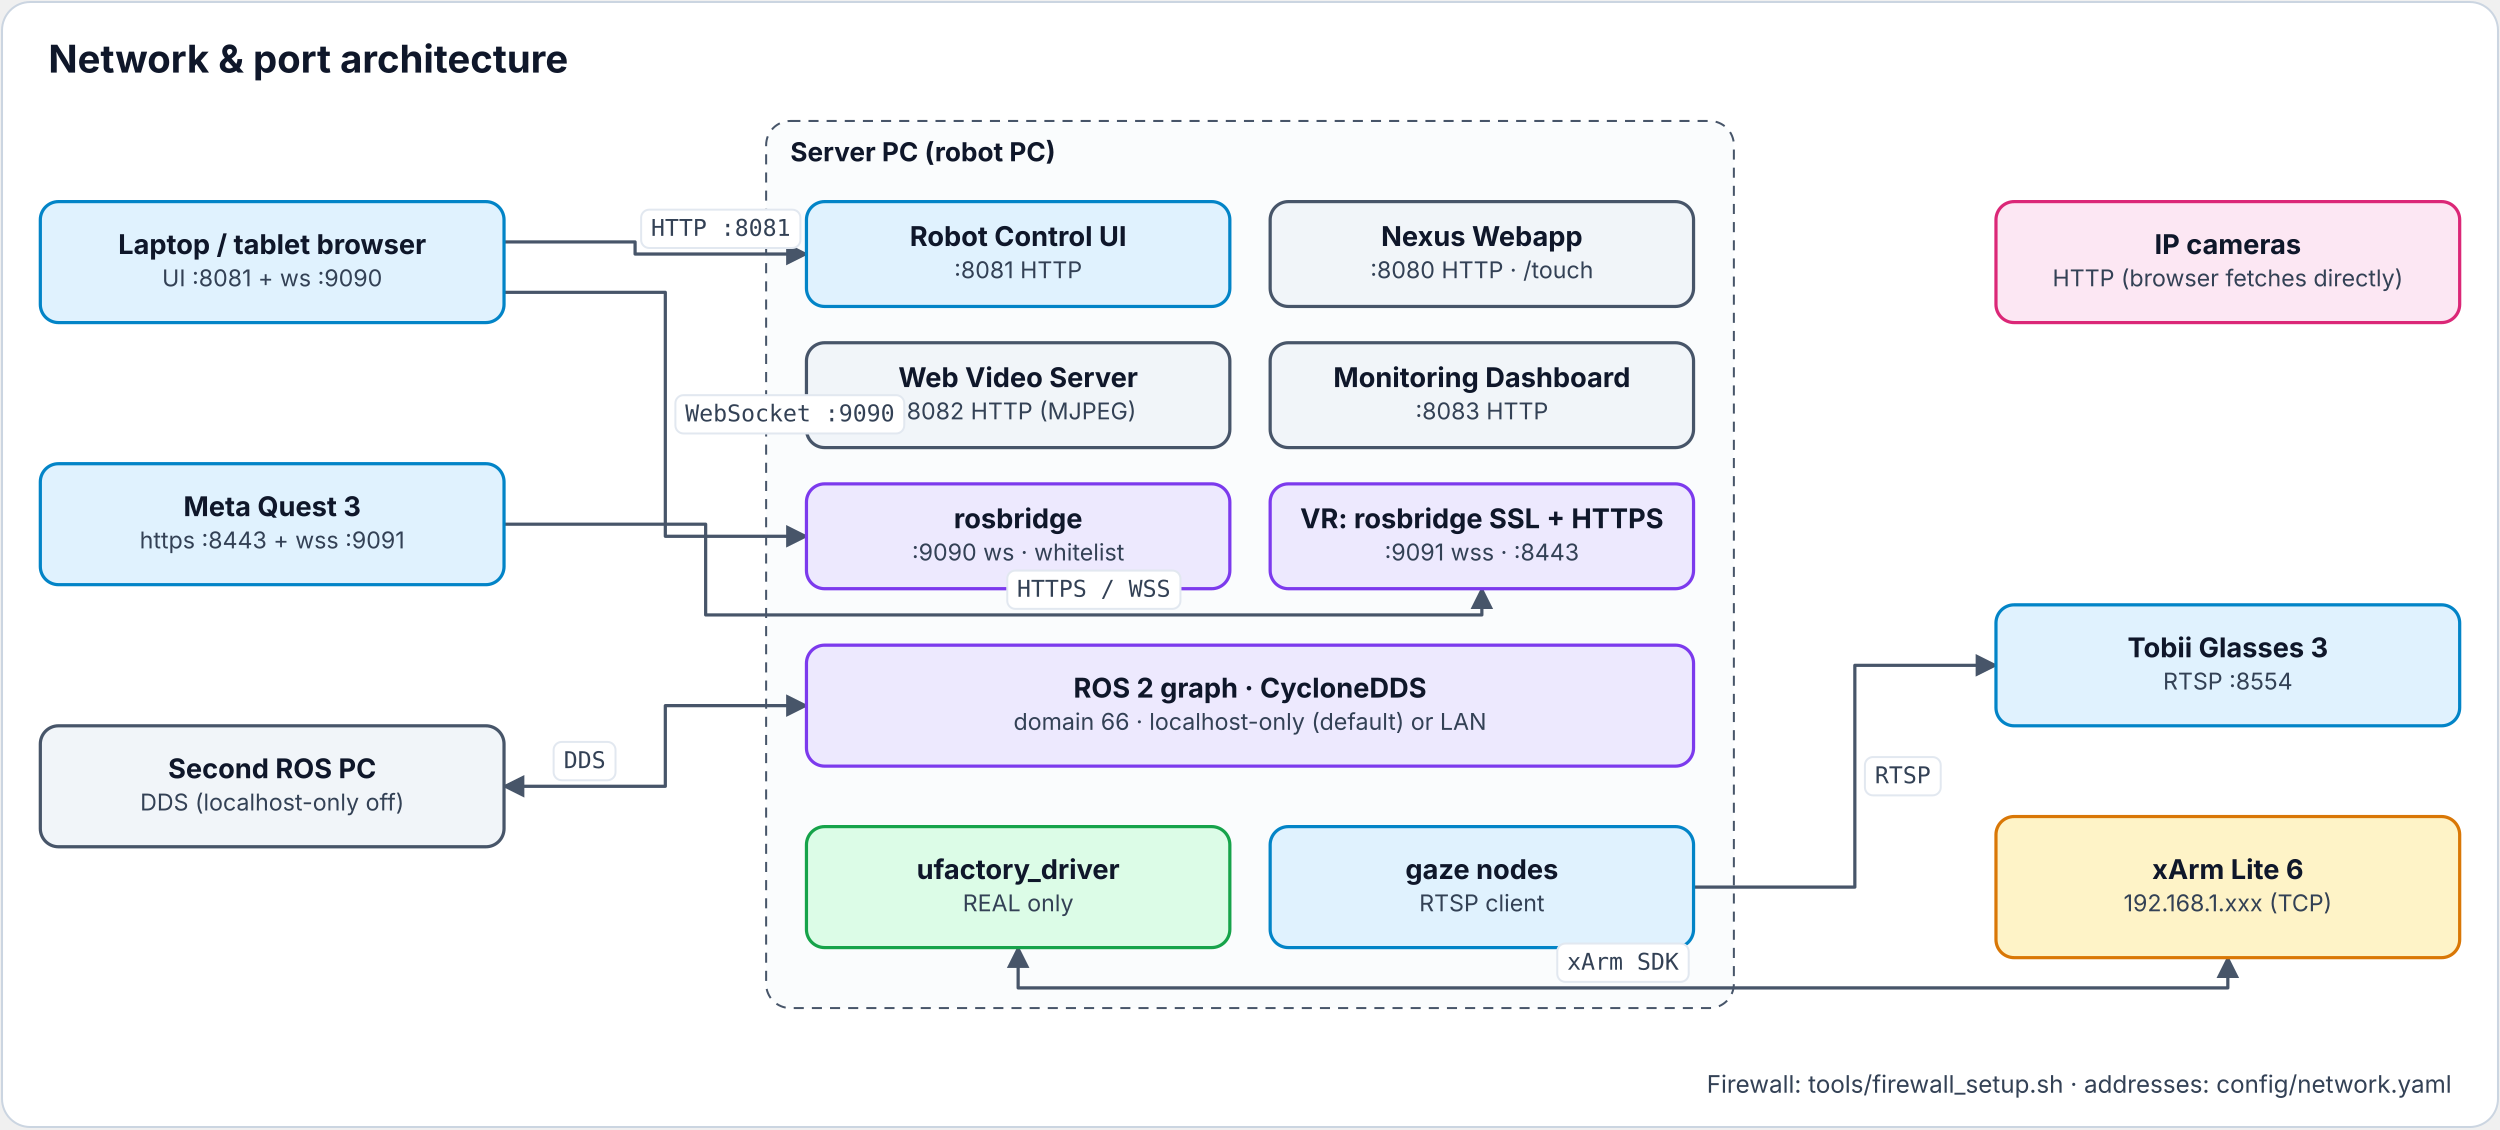
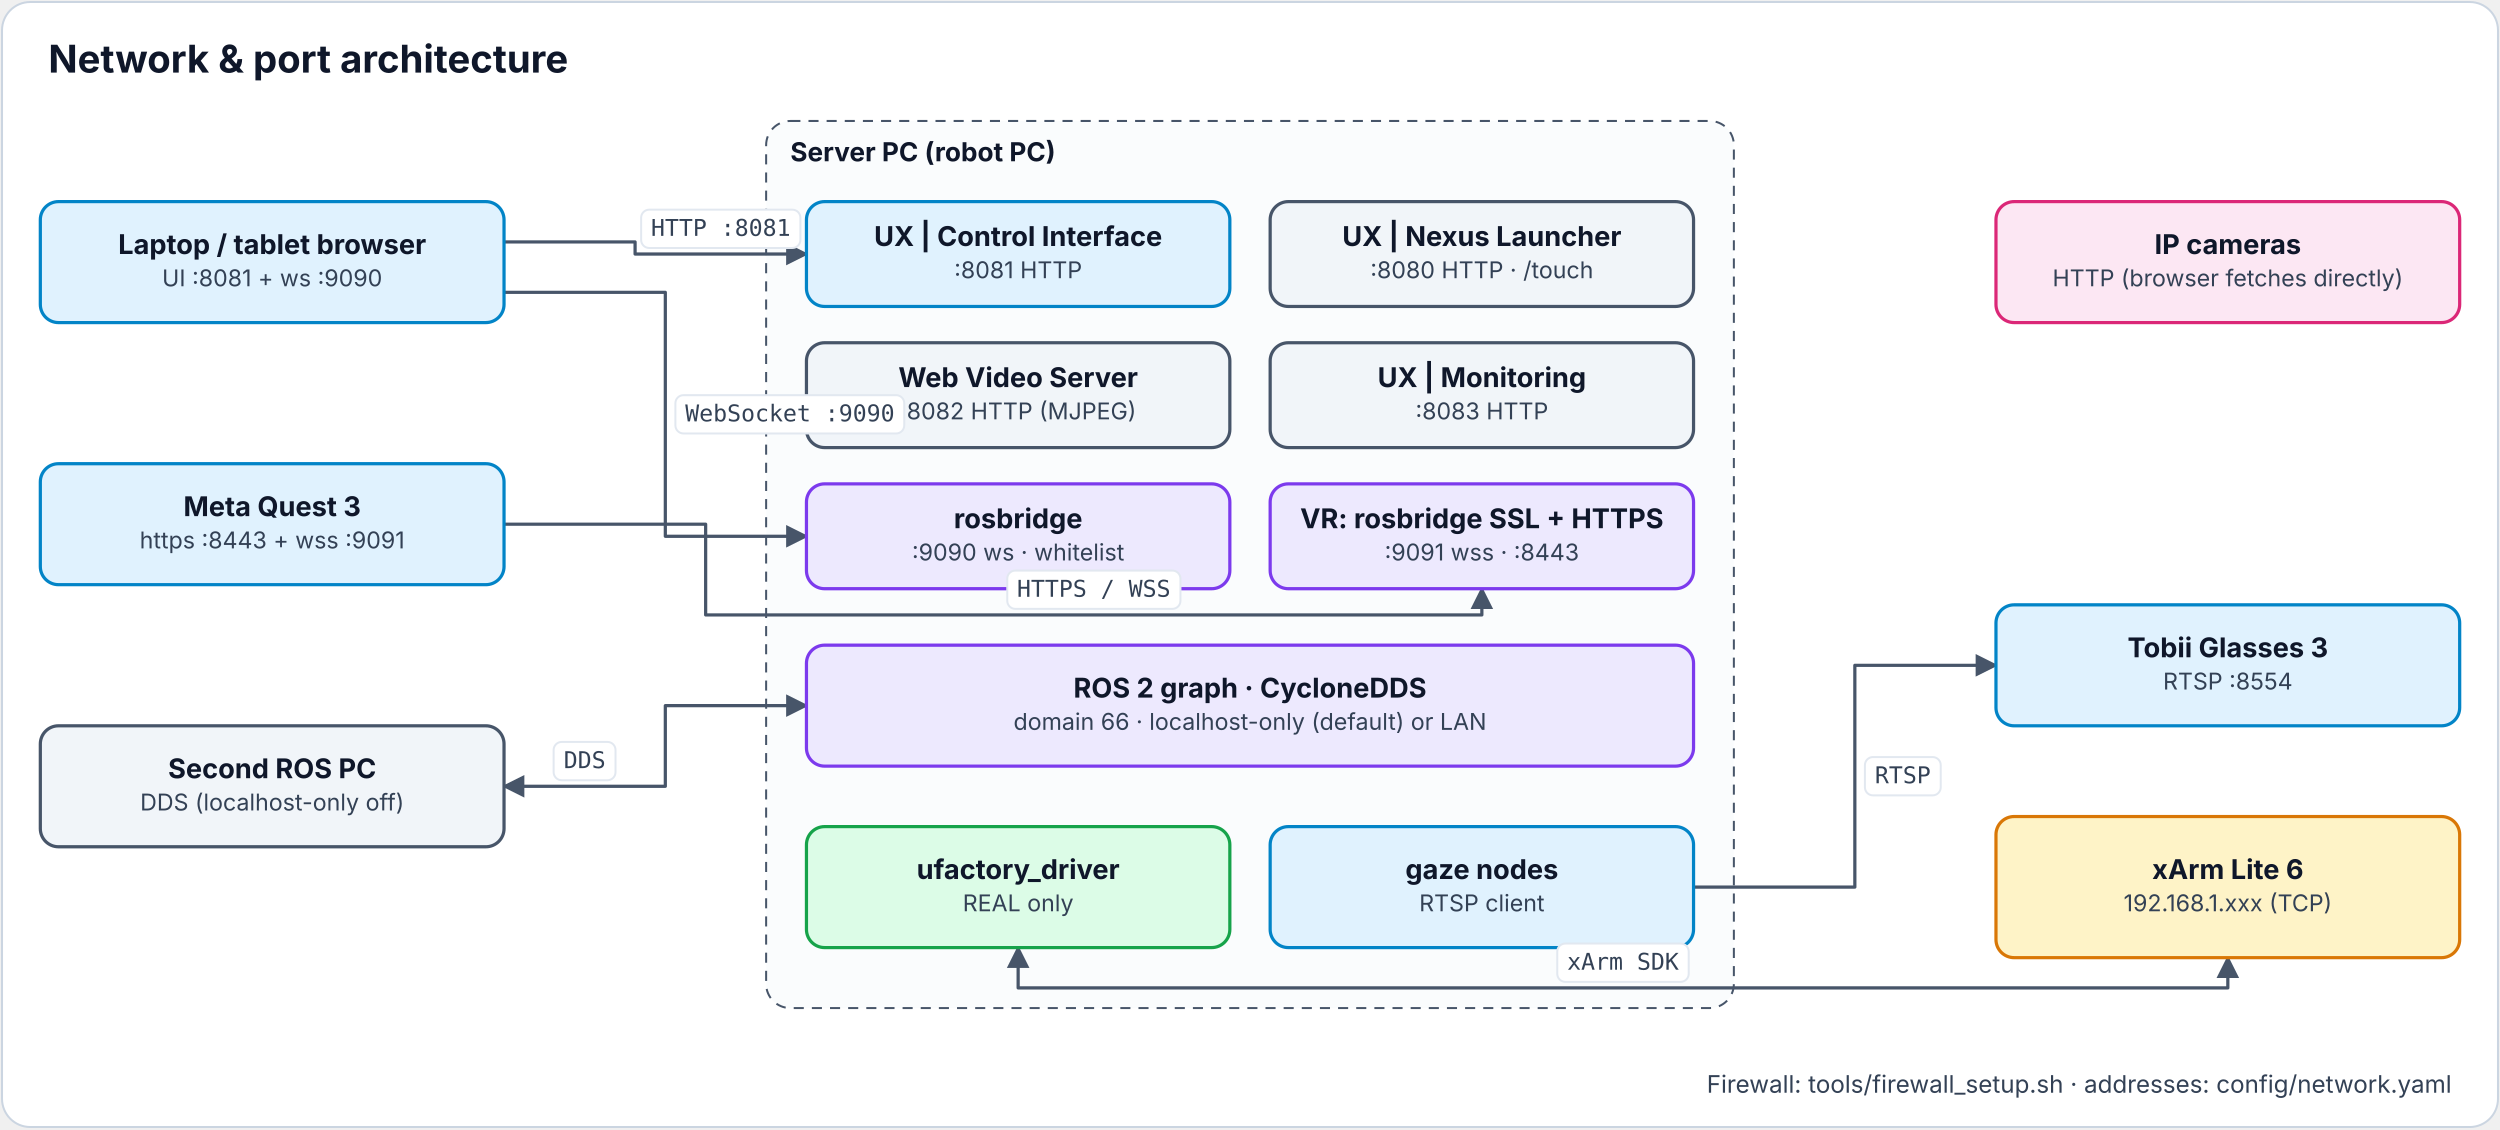
<svg xmlns="http://www.w3.org/2000/svg" viewBox="0 0 1240 560" width="1240" height="560" role="img" aria-label="Network &amp; port architecture">
  <defs>
    <marker id="a" viewBox="0 0 10 10" refX="9" refY="5" markerWidth="7" markerHeight="7" orient="auto-start-reverse">
      <path d="M0,0 L10,5 L0,10 z" fill="#475569" />
    </marker>
  </defs>
  <rect x="1" y="1" width="1238" height="558" rx="14" fill="#ffffff" stroke="#cbd5e1" />
  <text x="24" y="36" font-family="Inter, Segoe UI, Helvetica, Arial, sans-serif" font-size="19" font-weight="700" fill="#0f172a">Network &amp; port architecture</text>
  <rect x="380" y="60" width="480" height="440" rx="12" fill="#f1f5f9" fill-opacity="0.35" stroke="#475569" stroke-dasharray="5 4" />
  <text x="392" y="80" font-family="Inter, Segoe UI, Helvetica, Arial, sans-serif" font-size="13" font-weight="700" fill="#0f172a">Server PC (robot PC)</text>
  <path d="M250.0,120.0 L315.0,120.0 L315.0,126.0 L400.0,126.0" fill="none" stroke="#475569" stroke-width="1.6" stroke-linejoin="round" marker-end="url(#a)" />
  <path d="M250.0,145.0 L330.0,145.0 L330.0,266.0 L400.0,266.0" fill="none" stroke="#475569" stroke-width="1.6" stroke-linejoin="round" marker-end="url(#a)" />
  <path d="M250.0,260.0 L350.0,260.0 L350.0,305.0 L735.0,305.0 L735.0,292.0" fill="none" stroke="#475569" stroke-width="1.6" stroke-linejoin="round" marker-end="url(#a)" />
  <path d="M250.0,390.0 L330.0,390.0 L330.0,350.0 L400.0,350.0" fill="none" stroke="#475569" stroke-width="1.6" stroke-linejoin="round" marker-end="url(#a)" marker-start="url(#a)" />
  <path d="M505.0,470.0 L505.0,490.0 L1105.0,490.0 L1105.0,475.0" fill="none" stroke="#475569" stroke-width="1.6" stroke-linejoin="round" marker-end="url(#a)" marker-start="url(#a)" />
  <path d="M840.0,440.0 L920.0,440.0 L920.0,330.0 L990.0,330.0" fill="none" stroke="#475569" stroke-width="1.6" stroke-linejoin="round" marker-end="url(#a)" />
  <rect x="20" y="100" width="230" height="60" rx="9" fill="#e0f2fe" stroke="#0284c7" stroke-width="1.6" />
  <text x="135.0" y="126.0" font-family="Inter, Segoe UI, Helvetica, Arial, sans-serif" font-size="13.5" font-weight="700" text-anchor="middle" fill="#0f172a">Laptop / tablet browser</text>
  <text x="135.0" y="142.0" font-family="Inter, Segoe UI, Helvetica, Arial, sans-serif" font-size="11.5" text-anchor="middle" fill="#334155">UI :8081 + ws :9090</text>
  <rect x="20" y="230" width="230" height="60" rx="9" fill="#e0f2fe" stroke="#0284c7" stroke-width="1.6" />
  <text x="135.0" y="256.0" font-family="Inter, Segoe UI, Helvetica, Arial, sans-serif" font-size="13.5" font-weight="700" text-anchor="middle" fill="#0f172a">Meta Quest 3</text>
  <text x="135.0" y="272.0" font-family="Inter, Segoe UI, Helvetica, Arial, sans-serif" font-size="11.5" text-anchor="middle" fill="#334155">https :8443 + wss :9091</text>
  <rect x="20" y="360" width="230" height="60" rx="9" fill="#f1f5f9" stroke="#475569" stroke-width="1.6" />
  <text x="135.0" y="386.0" font-family="Inter, Segoe UI, Helvetica, Arial, sans-serif" font-size="13.5" font-weight="700" text-anchor="middle" fill="#0f172a">Second ROS PC</text>
  <text x="135.0" y="402.0" font-family="Inter, Segoe UI, Helvetica, Arial, sans-serif" font-size="11.5" text-anchor="middle" fill="#334155">DDS (localhost-only off)</text>
  <rect x="400" y="100" width="210" height="52" rx="9" fill="#e0f2fe" stroke="#0284c7" stroke-width="1.6" />
-   <text x="505.0" y="122.0" font-family="Inter, Segoe UI, Helvetica, Arial, sans-serif" font-size="13.5" font-weight="700" text-anchor="middle" fill="#0f172a">Robot Control UI</text>
+   <text x="505.0" y="122.0" font-family="Inter, Segoe UI, Helvetica, Arial, sans-serif" font-size="13.5" font-weight="700" text-anchor="middle" fill="#0f172a">UX | Control Interface</text>
  <text x="505.0" y="138.0" font-family="Inter, Segoe UI, Helvetica, Arial, sans-serif" font-size="11.5" text-anchor="middle" fill="#334155">:8081 HTTP</text>
  <rect x="630" y="100" width="210" height="52" rx="9" fill="#f1f5f9" stroke="#475569" stroke-width="1.6" />
-   <text x="735.0" y="122.0" font-family="Inter, Segoe UI, Helvetica, Arial, sans-serif" font-size="13.5" font-weight="700" text-anchor="middle" fill="#0f172a">Nexus Webapp</text>
+   <text x="735.0" y="122.0" font-family="Inter, Segoe UI, Helvetica, Arial, sans-serif" font-size="13.5" font-weight="700" text-anchor="middle" fill="#0f172a">UX | Nexus Launcher</text>
  <text x="735.0" y="138.0" font-family="Inter, Segoe UI, Helvetica, Arial, sans-serif" font-size="11.5" text-anchor="middle" fill="#334155">:8080 HTTP · /touch</text>
  <rect x="400" y="170" width="210" height="52" rx="9" fill="#f1f5f9" stroke="#475569" stroke-width="1.6" />
  <text x="505.0" y="192.0" font-family="Inter, Segoe UI, Helvetica, Arial, sans-serif" font-size="13.5" font-weight="700" text-anchor="middle" fill="#0f172a">Web Video Server</text>
  <text x="505.0" y="208.0" font-family="Inter, Segoe UI, Helvetica, Arial, sans-serif" font-size="11.5" text-anchor="middle" fill="#334155">:8082 HTTP (MJPEG)</text>
  <rect x="630" y="170" width="210" height="52" rx="9" fill="#f1f5f9" stroke="#475569" stroke-width="1.6" />
-   <text x="735.0" y="192.0" font-family="Inter, Segoe UI, Helvetica, Arial, sans-serif" font-size="13.5" font-weight="700" text-anchor="middle" fill="#0f172a">Monitoring Dashboard</text>
+   <text x="735.0" y="192.0" font-family="Inter, Segoe UI, Helvetica, Arial, sans-serif" font-size="13.5" font-weight="700" text-anchor="middle" fill="#0f172a">UX | Monitoring</text>
  <text x="735.0" y="208.0" font-family="Inter, Segoe UI, Helvetica, Arial, sans-serif" font-size="11.5" text-anchor="middle" fill="#334155">:8083 HTTP</text>
  <rect x="400" y="240" width="210" height="52" rx="9" fill="#ede9fe" stroke="#7c3aed" stroke-width="1.6" />
  <text x="505.0" y="262.0" font-family="Inter, Segoe UI, Helvetica, Arial, sans-serif" font-size="13.5" font-weight="700" text-anchor="middle" fill="#0f172a">rosbridge</text>
  <text x="505.0" y="278.0" font-family="Inter, Segoe UI, Helvetica, Arial, sans-serif" font-size="11.5" text-anchor="middle" fill="#334155">:9090 ws · whitelist</text>
  <rect x="630" y="240" width="210" height="52" rx="9" fill="#ede9fe" stroke="#7c3aed" stroke-width="1.6" />
  <text x="735.0" y="262.0" font-family="Inter, Segoe UI, Helvetica, Arial, sans-serif" font-size="13.5" font-weight="700" text-anchor="middle" fill="#0f172a">VR: rosbridge SSL + HTTPS</text>
  <text x="735.0" y="278.0" font-family="Inter, Segoe UI, Helvetica, Arial, sans-serif" font-size="11.5" text-anchor="middle" fill="#334155">:9091 wss · :8443</text>
  <rect x="400" y="320" width="440" height="60" rx="9" fill="#ede9fe" stroke="#7c3aed" stroke-width="1.6" />
  <text x="620.0" y="346.0" font-family="Inter, Segoe UI, Helvetica, Arial, sans-serif" font-size="13.5" font-weight="700" text-anchor="middle" fill="#0f172a">ROS 2 graph · CycloneDDS</text>
  <text x="620.0" y="362.0" font-family="Inter, Segoe UI, Helvetica, Arial, sans-serif" font-size="11.5" text-anchor="middle" fill="#334155">domain 66 · localhost-only (default) or LAN</text>
  <rect x="400" y="410" width="210" height="60" rx="9" fill="#dcfce7" stroke="#16a34a" stroke-width="1.6" />
  <text x="505.0" y="436.0" font-family="Inter, Segoe UI, Helvetica, Arial, sans-serif" font-size="13.5" font-weight="700" text-anchor="middle" fill="#0f172a">ufactory_driver</text>
  <text x="505.0" y="452.0" font-family="Inter, Segoe UI, Helvetica, Arial, sans-serif" font-size="11.5" text-anchor="middle" fill="#334155">REAL only</text>
  <rect x="630" y="410" width="210" height="60" rx="9" fill="#e0f2fe" stroke="#0284c7" stroke-width="1.6" />
  <text x="735.0" y="436.0" font-family="Inter, Segoe UI, Helvetica, Arial, sans-serif" font-size="13.5" font-weight="700" text-anchor="middle" fill="#0f172a">gaze nodes</text>
  <text x="735.0" y="452.0" font-family="Inter, Segoe UI, Helvetica, Arial, sans-serif" font-size="11.5" text-anchor="middle" fill="#334155">RTSP client</text>
  <rect x="990" y="100" width="230" height="60" rx="9" fill="#fce7f3" stroke="#db2777" stroke-width="1.6" />
  <text x="1105.0" y="126.0" font-family="Inter, Segoe UI, Helvetica, Arial, sans-serif" font-size="13.5" font-weight="700" text-anchor="middle" fill="#0f172a">IP cameras</text>
  <text x="1105.0" y="142.0" font-family="Inter, Segoe UI, Helvetica, Arial, sans-serif" font-size="11.5" text-anchor="middle" fill="#334155">HTTP (browser fetches directly)</text>
  <rect x="990" y="300" width="230" height="60" rx="9" fill="#e0f2fe" stroke="#0284c7" stroke-width="1.6" />
  <text x="1105.0" y="326.0" font-family="Inter, Segoe UI, Helvetica, Arial, sans-serif" font-size="13.5" font-weight="700" text-anchor="middle" fill="#0f172a">Tobii Glasses 3</text>
  <text x="1105.0" y="342.0" font-family="Inter, Segoe UI, Helvetica, Arial, sans-serif" font-size="11.5" text-anchor="middle" fill="#334155">RTSP :8554</text>
  <rect x="990" y="405" width="230" height="70" rx="9" fill="#fef3c7" stroke="#d97706" stroke-width="1.6" />
  <text x="1105.0" y="436.0" font-family="Inter, Segoe UI, Helvetica, Arial, sans-serif" font-size="13.5" font-weight="700" text-anchor="middle" fill="#0f172a">xArm Lite 6</text>
  <text x="1105.0" y="452.0" font-family="Inter, Segoe UI, Helvetica, Arial, sans-serif" font-size="11.5" text-anchor="middle" fill="#334155">192.168.1.xxx (TCP)</text>
  <rect x="318.0" y="104.0" width="79.0" height="19" rx="4" fill="#ffffff" stroke="#e2e8f0" />
  <text x="357.5" y="117.0" font-family="JetBrains Mono, Consolas, monospace" font-size="11.5" text-anchor="middle" fill="#334155">HTTP :8081</text>
  <rect x="335.0" y="196.0" width="113.5" height="19" rx="4" fill="#ffffff" stroke="#e2e8f0" />
  <text x="391.8" y="209.0" font-family="JetBrains Mono, Consolas, monospace" font-size="11.5" text-anchor="middle" fill="#334155">WebSocket :9090</text>
  <rect x="499.6" y="283.0" width="85.9" height="19" rx="4" fill="#ffffff" stroke="#e2e8f0" />
  <text x="542.5" y="296.0" font-family="JetBrains Mono, Consolas, monospace" font-size="11.5" text-anchor="middle" fill="#334155">HTTPS / WSS</text>
  <rect x="274.6" y="368.0" width="30.7" height="19" rx="4" fill="#ffffff" stroke="#e2e8f0" />
  <text x="290.0" y="381.0" font-family="JetBrains Mono, Consolas, monospace" font-size="11.5" text-anchor="middle" fill="#334155">DDS</text>
  <rect x="772.4" y="468.0" width="65.2" height="19" rx="4" fill="#ffffff" stroke="#e2e8f0" />
  <text x="805.0" y="481.0" font-family="JetBrains Mono, Consolas, monospace" font-size="11.5" text-anchor="middle" fill="#334155">xArm SDK</text>
  <rect x="925.0" y="375.5" width="37.6" height="19" rx="4" fill="#ffffff" stroke="#e2e8f0" />
  <text x="943.8" y="388.5" font-family="JetBrains Mono, Consolas, monospace" font-size="11.5" text-anchor="middle" fill="#334155">RTSP</text>
  <text x="1216" y="542" font-family="Inter, Segoe UI, Helvetica, Arial, sans-serif" font-size="12" text-anchor="end" fill="#334155">Firewall: tools/firewall_setup.sh · addresses: config/network.yaml</text>
</svg>
